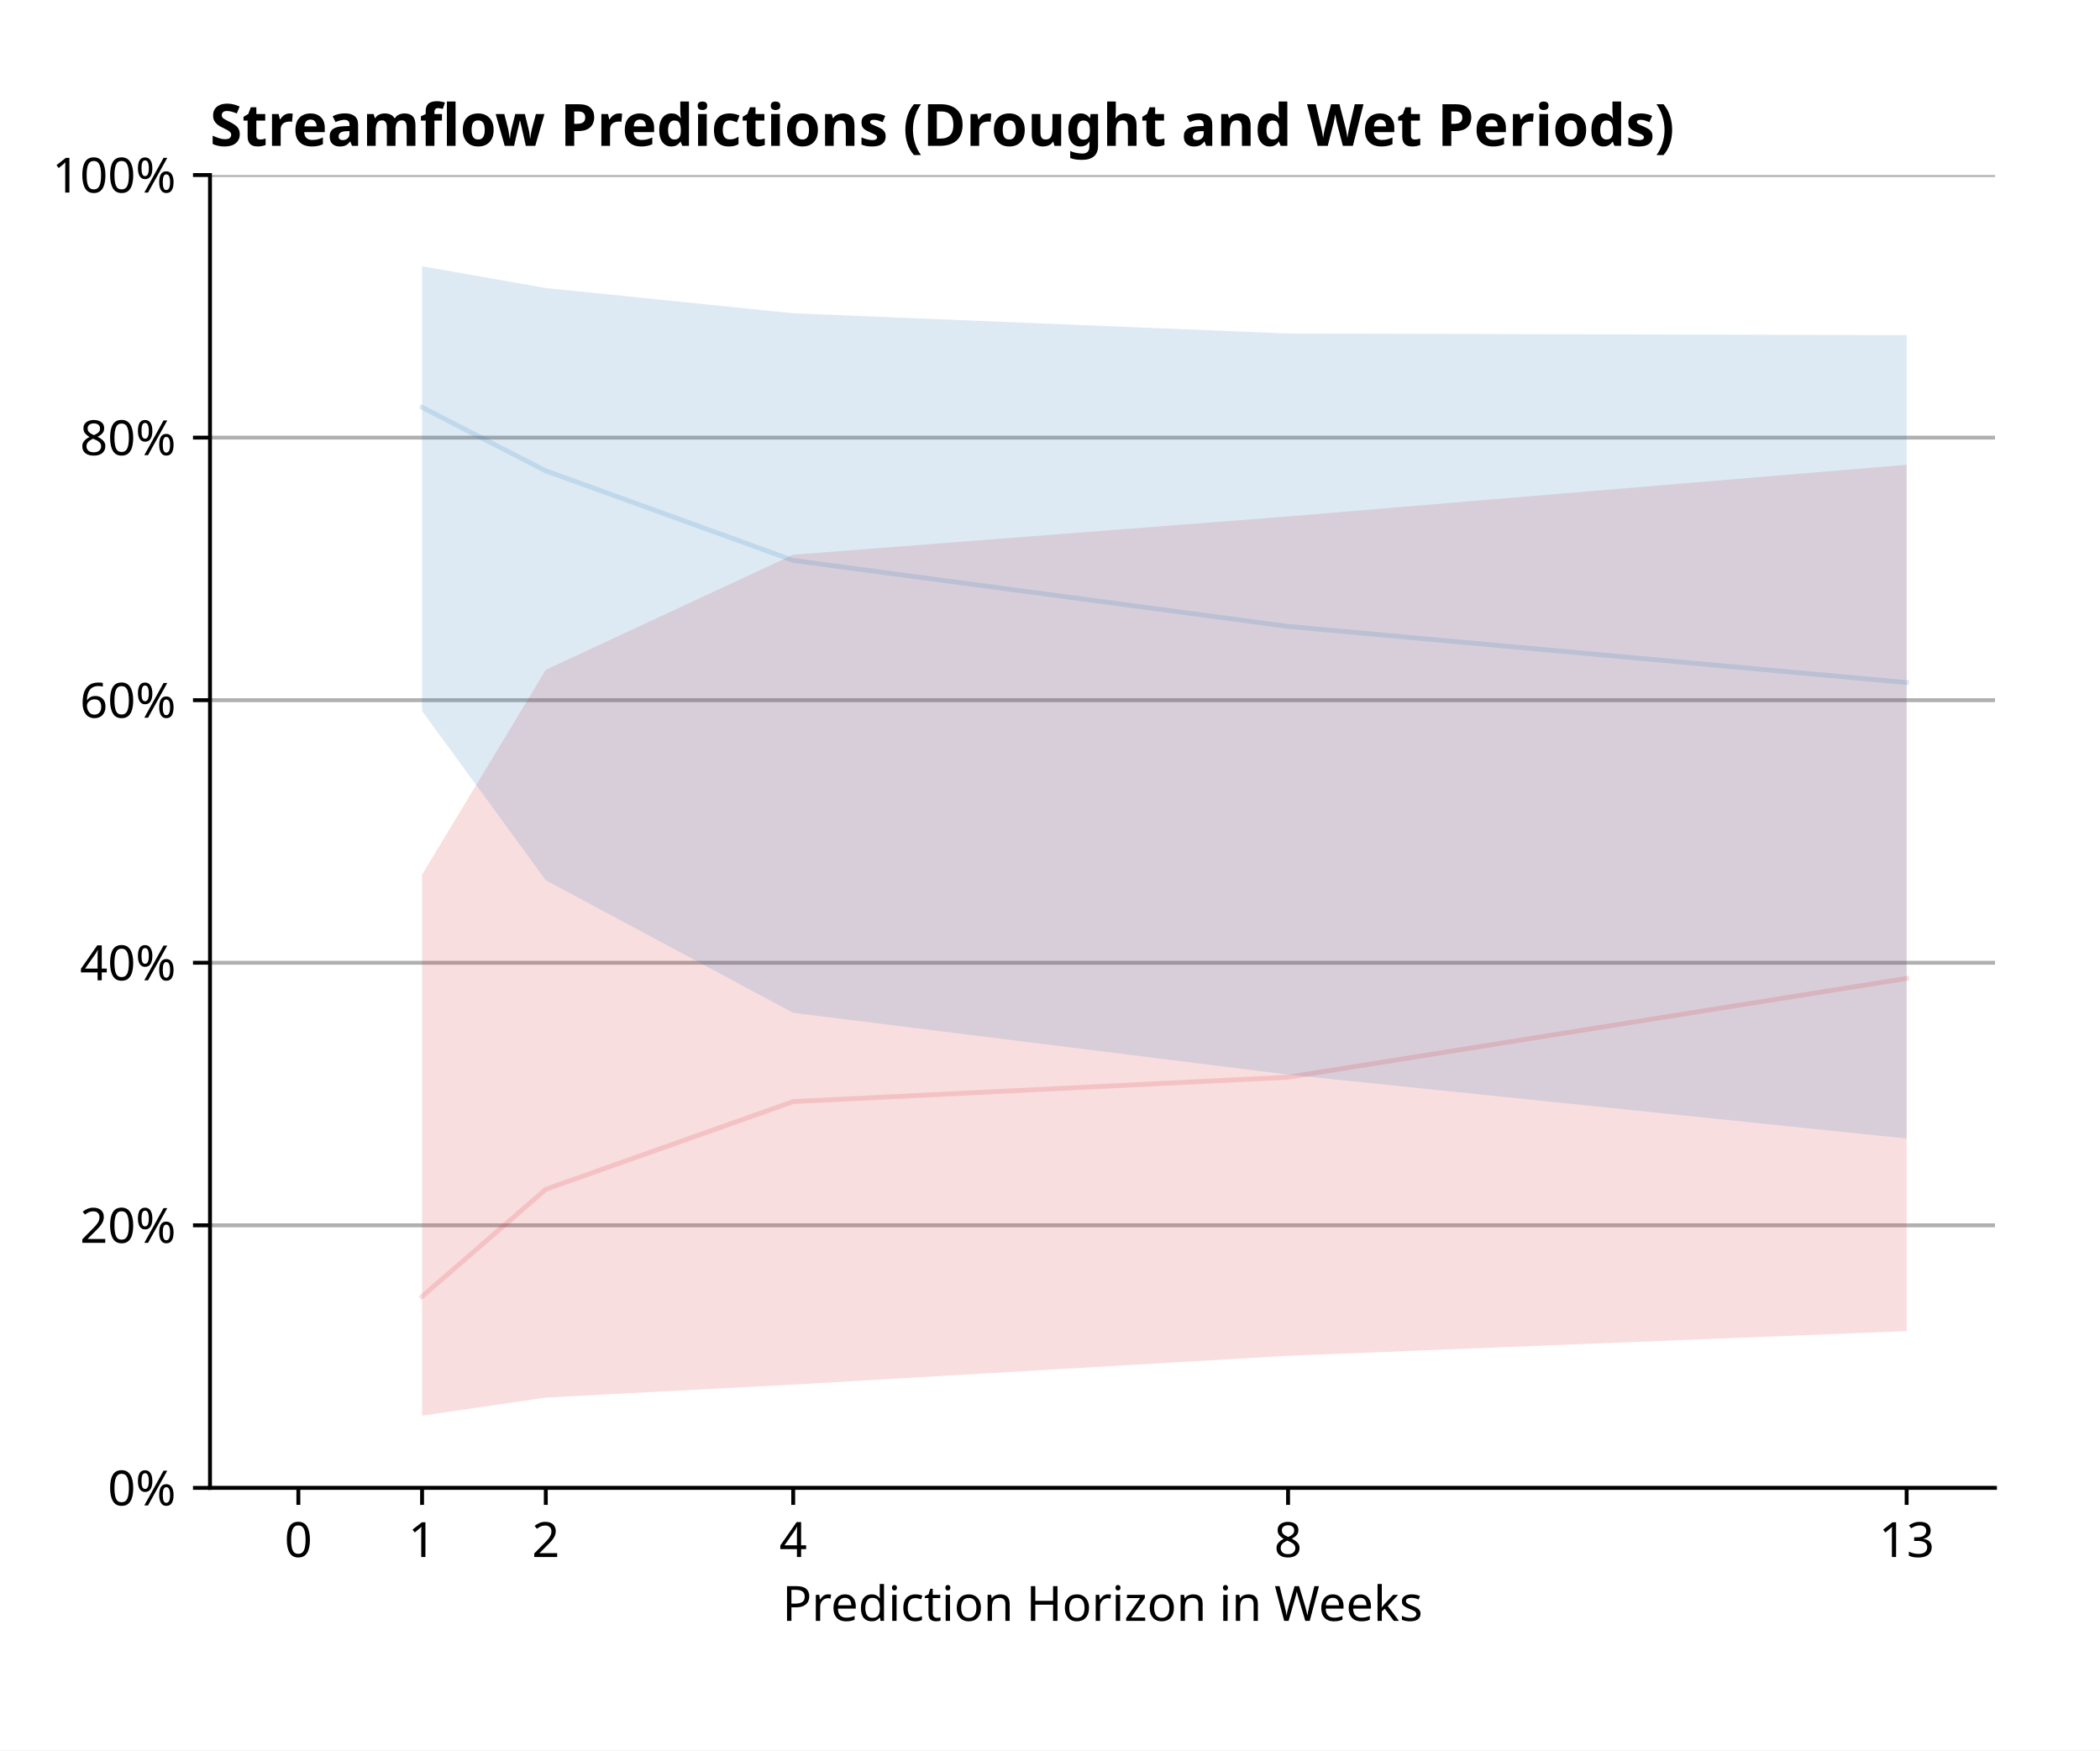
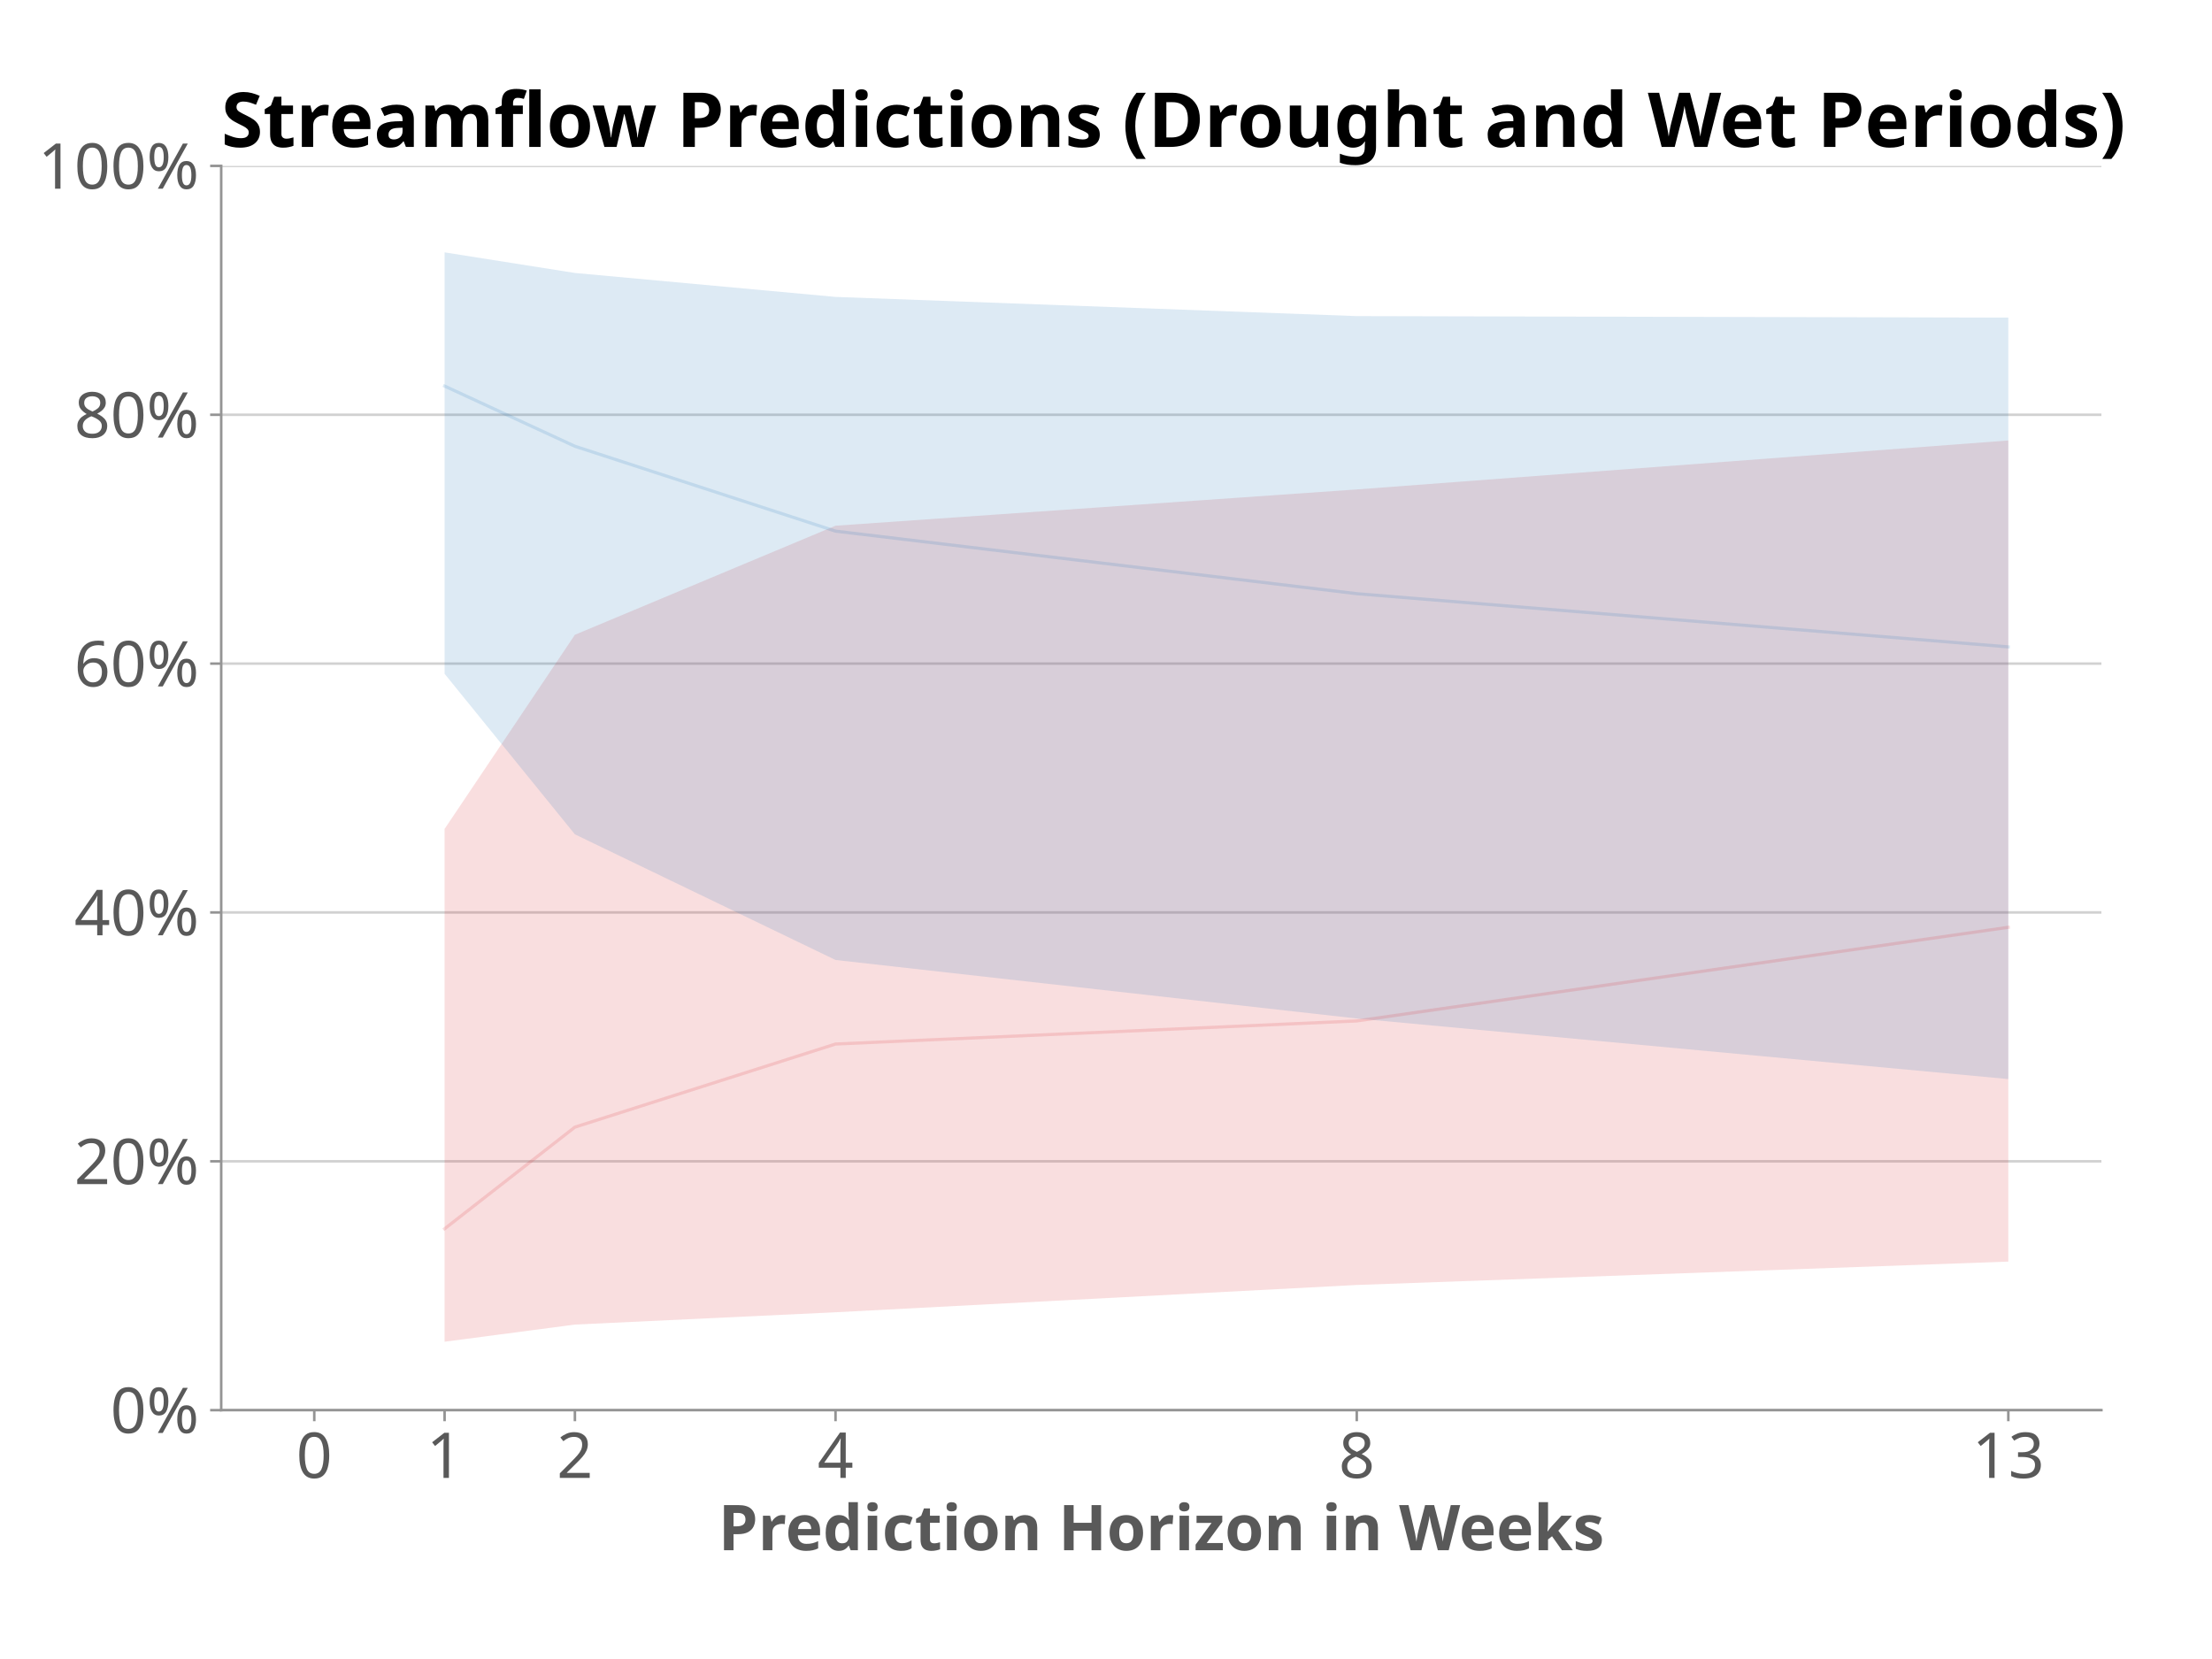
- <svg xmlns="http://www.w3.org/2000/svg" xmlns:xlink="http://www.w3.org/1999/xlink" width="432pt" height="360pt" viewBox="0 0 432 360" version="1.1">
+ <svg xmlns="http://www.w3.org/2000/svg" xmlns:xlink="http://www.w3.org/1999/xlink" width="699.84px" height="524.88px" viewBox="0 0 699.84 524.88" version="1.1">
  <defs>
    <style type="text/css">*{stroke-linejoin: round; stroke-linecap: butt}</style>
  </defs>
-   <g id="figure-lossfunction">
+   <g id="figure-forecast_summary_2">
    <g id="patch_1">
-       <path d="M 0 360  L 432 360  L 432 0  L 0 0  z " style="fill: #ffffff" />
+       <path d="M 0 524.88  L 699.84 524.88  L 699.84 0  L 0 0  z " style="fill: #ffffff" />
    </g>
-     <g id="axis-lossfunction4">
+     <g id="axis-forecast_summary_2">
      <g id="patch_2">
-         <path d="M 43.2 306  L 410.4 306  L 410.4 36  L 43.2 36  z " style="fill: #ffffff" />
+         <path d="M 69.984 446.148  L 664.848 446.148  L 664.848 52.488  L 69.984 52.488  z " style="fill: #ffffff" />
      </g>
      <g id="matplotlib.axis_1">
        <g id="xtick_1">
          <g id="line2d_1">
            <defs>
-               <path id="ma924f30531" d="M 0 0  L 0 3.5  " style="stroke: #000000; stroke-width: 0.8" />
+               <path id="m9fa582b891" d="M 0 0  L 0 3.5  " style="stroke: #949494; stroke-width: 0.8" />
            </defs>
            <g>
-               <use xlink:href="#ma924f30531" x="61.378" y="306" style="stroke: #000000; stroke-width: 0.8" />
+               <use xlink:href="#m9fa582b891" x="99.433" y="446.148" style="fill: #949494; stroke: #949494; stroke-width: 0.8" />
            </g>
          </g>
          <g id="text_1">
-             <text style="font: 10px 'Univers 57 Condensed', sans-serif; text-anchor: middle" x="61.378" y="320.22" transform="rotate(-0 61.37822 320.2203)">0</text>
+             <text style="font-weight: 300; font-size: 20px; font-family: 'Source Sans 3', sans-serif; text-anchor: middle; fill: #595959" x="99.433" y="467.589" transform="rotate(-0 99.43271 467.5886)">0</text>
          </g>
        </g>
        <g id="xtick_2">
          <g id="line2d_2">
            <g>
-               <use xlink:href="#ma924f30531" x="86.828" y="306" style="stroke: #000000; stroke-width: 0.8" />
+               <use xlink:href="#m9fa582b891" x="140.661" y="446.148" style="fill: #949494; stroke: #949494; stroke-width: 0.8" />
            </g>
          </g>
          <g id="text_2">
-             <text style="font: 10px 'Univers 57 Condensed', sans-serif; text-anchor: middle" x="86.828" y="320.22" transform="rotate(-0 86.82772 320.2203)">1</text>
+             <text style="font-weight: 300; font-size: 20px; font-family: 'Source Sans 3', sans-serif; text-anchor: middle; fill: #595959" x="140.661" y="467.589" transform="rotate(-0 140.6609 467.5886)">1</text>
          </g>
        </g>
        <g id="xtick_3">
          <g id="line2d_3">
            <g>
-               <use xlink:href="#ma924f30531" x="112.277" y="306" style="stroke: #000000; stroke-width: 0.8" />
+               <use xlink:href="#m9fa582b891" x="181.889" y="446.148" style="fill: #949494; stroke: #949494; stroke-width: 0.8" />
            </g>
          </g>
          <g id="text_3">
-             <text style="font: 10px 'Univers 57 Condensed', sans-serif; text-anchor: middle" x="112.277" y="320.22" transform="rotate(-0 112.2772 320.2203)">2</text>
+             <text style="font-weight: 300; font-size: 20px; font-family: 'Source Sans 3', sans-serif; text-anchor: middle; fill: #595959" x="181.889" y="467.589" transform="rotate(-0 181.8891 467.5886)">2</text>
          </g>
        </g>
        <g id="xtick_4">
          <g id="line2d_4">
            <g>
-               <use xlink:href="#ma924f30531" x="163.176" y="306" style="stroke: #000000; stroke-width: 0.8" />
+               <use xlink:href="#m9fa582b891" x="264.346" y="446.148" style="fill: #949494; stroke: #949494; stroke-width: 0.8" />
            </g>
          </g>
          <g id="text_4">
-             <text style="font: 10px 'Univers 57 Condensed', sans-serif; text-anchor: middle" x="163.176" y="320.22" transform="rotate(-0 163.1762 320.2203)">4</text>
+             <text style="font-weight: 300; font-size: 20px; font-family: 'Source Sans 3', sans-serif; text-anchor: middle; fill: #595959" x="264.346" y="467.589" transform="rotate(-0 264.3455 467.5886)">4</text>
          </g>
        </g>
        <g id="xtick_5">
          <g id="line2d_5">
            <g>
-               <use xlink:href="#ma924f30531" x="264.974" y="306" style="stroke: #000000; stroke-width: 0.8" />
+               <use xlink:href="#m9fa582b891" x="429.258" y="446.148" style="fill: #949494; stroke: #949494; stroke-width: 0.8" />
            </g>
          </g>
          <g id="text_5">
-             <text style="font: 10px 'Univers 57 Condensed', sans-serif; text-anchor: middle" x="264.974" y="320.22" transform="rotate(-0 264.9743 320.2203)">8</text>
+             <text style="font-weight: 300; font-size: 20px; font-family: 'Source Sans 3', sans-serif; text-anchor: middle; fill: #595959" x="429.258" y="467.589" transform="rotate(-0 429.2583 467.5886)">8</text>
          </g>
        </g>
        <g id="xtick_6">
          <g id="line2d_6">
            <g>
-               <use xlink:href="#ma924f30531" x="392.222" y="306" style="stroke: #000000; stroke-width: 0.8" />
+               <use xlink:href="#m9fa582b891" x="635.399" y="446.148" style="fill: #949494; stroke: #949494; stroke-width: 0.8" />
            </g>
          </g>
          <g id="text_6">
-             <text style="font: 10px 'Univers 57 Condensed', sans-serif; text-anchor: middle" x="392.222" y="320.22" transform="rotate(-0 392.2218 320.2203)">13</text>
+             <text style="font-weight: 300; font-size: 20px; font-family: 'Source Sans 3', sans-serif; text-anchor: middle; fill: #595959" x="635.399" y="467.589" transform="rotate(-0 635.3993 467.5886)">13</text>
          </g>
        </g>
        <g id="text_7">
-           <text style="font: 10px 'Univers 57 Condensed', sans-serif; text-anchor: middle" x="226.8" y="333.35" transform="rotate(-0 226.8 333.35)">Prediction Horizon in Weeks</text>
+           <text style="font-weight: 600; font-size: 20px; font-family: 'Source Sans 3', sans-serif; text-anchor: middle; fill: #595959" x="367.416" y="490.47" transform="rotate(-0 367.416 490.4699)">Prediction Horizon in Weeks</text>
        </g>
      </g>
      <g id="matplotlib.axis_2">
        <g id="ytick_1">
          <g id="line2d_7">
-             <path d="M 43.2 306  L 410.4 306  " clip-path="url(#p7aeed4cf07)" style="fill: none; stroke: #b0b0b0; stroke-width: 0.8; stroke-linecap: square" />
+             <path d="M 69.984 446.148  L 664.848 446.148  " clip-path="url(#p4272ea0dde)" style="fill: none; stroke: #d1d1d1; stroke-width: 0.8; stroke-linecap: square" />
          </g>
          <g id="line2d_8">
            <defs>
-               <path id="mc8b54984f7" d="M 0 0  L -3.5 0  " style="stroke: #000000; stroke-width: 0.8" />
+               <path id="mc6b730da13" d="M 0 0  L -3.5 0  " style="stroke: #949494; stroke-width: 0.8" />
            </defs>
            <g>
-               <use xlink:href="#mc8b54984f7" x="43.2" y="306" style="stroke: #000000; stroke-width: 0.8" />
+               <use xlink:href="#mc6b730da13" x="69.984" y="446.148" style="fill: #949494; stroke: #949494; stroke-width: 0.8" />
            </g>
          </g>
          <g id="text_8">
-             <text style="font: 10px 'Univers 57 Condensed', sans-serif; text-anchor: end" x="36.2" y="309.61" transform="rotate(-0 36.2 309.6102)">0%</text>
+             <text style="font-weight: 300; font-size: 20px; font-family: 'Source Sans 3', sans-serif; text-anchor: end; fill: #595959" x="62.984" y="453.368" transform="rotate(-0 62.984 453.3683)">0%</text>
          </g>
        </g>
        <g id="ytick_2">
          <g id="line2d_9">
-             <path d="M 43.2 252  L 410.4 252  " clip-path="url(#p7aeed4cf07)" style="fill: none; stroke: #b0b0b0; stroke-width: 0.8; stroke-linecap: square" />
+             <path d="M 69.984 367.416  L 664.848 367.416  " clip-path="url(#p4272ea0dde)" style="fill: none; stroke: #d1d1d1; stroke-width: 0.8; stroke-linecap: square" />
          </g>
          <g id="line2d_10">
            <g>
-               <use xlink:href="#mc8b54984f7" x="43.2" y="252" style="stroke: #000000; stroke-width: 0.8" />
+               <use xlink:href="#mc6b730da13" x="69.984" y="367.416" style="fill: #949494; stroke: #949494; stroke-width: 0.8" />
            </g>
          </g>
          <g id="text_9">
-             <text style="font: 10px 'Univers 57 Condensed', sans-serif; text-anchor: end" x="36.2" y="255.61" transform="rotate(-0 36.2 255.6102)">20%</text>
+             <text style="font-weight: 300; font-size: 20px; font-family: 'Source Sans 3', sans-serif; text-anchor: end; fill: #595959" x="62.984" y="374.636" transform="rotate(-0 62.984 374.6363)">20%</text>
          </g>
        </g>
        <g id="ytick_3">
          <g id="line2d_11">
-             <path d="M 43.2 198  L 410.4 198  " clip-path="url(#p7aeed4cf07)" style="fill: none; stroke: #b0b0b0; stroke-width: 0.8; stroke-linecap: square" />
+             <path d="M 69.984 288.684  L 664.848 288.684  " clip-path="url(#p4272ea0dde)" style="fill: none; stroke: #d1d1d1; stroke-width: 0.8; stroke-linecap: square" />
          </g>
          <g id="line2d_12">
            <g>
-               <use xlink:href="#mc8b54984f7" x="43.2" y="198" style="stroke: #000000; stroke-width: 0.8" />
+               <use xlink:href="#mc6b730da13" x="69.984" y="288.684" style="fill: #949494; stroke: #949494; stroke-width: 0.8" />
            </g>
          </g>
          <g id="text_10">
-             <text style="font: 10px 'Univers 57 Condensed', sans-serif; text-anchor: end" x="36.2" y="201.61" transform="rotate(-0 36.2 201.6102)">40%</text>
+             <text style="font-weight: 300; font-size: 20px; font-family: 'Source Sans 3', sans-serif; text-anchor: end; fill: #595959" x="62.984" y="295.904" transform="rotate(-0 62.984 295.9043)">40%</text>
          </g>
        </g>
        <g id="ytick_4">
          <g id="line2d_13">
-             <path d="M 43.2 144  L 410.4 144  " clip-path="url(#p7aeed4cf07)" style="fill: none; stroke: #b0b0b0; stroke-width: 0.8; stroke-linecap: square" />
+             <path d="M 69.984 209.952  L 664.848 209.952  " clip-path="url(#p4272ea0dde)" style="fill: none; stroke: #d1d1d1; stroke-width: 0.8; stroke-linecap: square" />
          </g>
          <g id="line2d_14">
            <g>
-               <use xlink:href="#mc8b54984f7" x="43.2" y="144" style="stroke: #000000; stroke-width: 0.8" />
+               <use xlink:href="#mc6b730da13" x="69.984" y="209.952" style="fill: #949494; stroke: #949494; stroke-width: 0.8" />
            </g>
          </g>
          <g id="text_11">
-             <text style="font: 10px 'Univers 57 Condensed', sans-serif; text-anchor: end" x="36.2" y="147.61" transform="rotate(-0 36.2 147.6102)">60%</text>
+             <text style="font-weight: 300; font-size: 20px; font-family: 'Source Sans 3', sans-serif; text-anchor: end; fill: #595959" x="62.984" y="217.172" transform="rotate(-0 62.984 217.1723)">60%</text>
          </g>
        </g>
        <g id="ytick_5">
          <g id="line2d_15">
-             <path d="M 43.2 90  L 410.4 90  " clip-path="url(#p7aeed4cf07)" style="fill: none; stroke: #b0b0b0; stroke-width: 0.8; stroke-linecap: square" />
+             <path d="M 69.984 131.22  L 664.848 131.22  " clip-path="url(#p4272ea0dde)" style="fill: none; stroke: #d1d1d1; stroke-width: 0.8; stroke-linecap: square" />
          </g>
          <g id="line2d_16">
            <g>
-               <use xlink:href="#mc8b54984f7" x="43.2" y="90" style="stroke: #000000; stroke-width: 0.8" />
+               <use xlink:href="#mc6b730da13" x="69.984" y="131.22" style="fill: #949494; stroke: #949494; stroke-width: 0.8" />
            </g>
          </g>
          <g id="text_12">
-             <text style="font: 10px 'Univers 57 Condensed', sans-serif; text-anchor: end" x="36.2" y="93.61" transform="rotate(-0 36.2 93.61016)">80%</text>
+             <text style="font-weight: 300; font-size: 20px; font-family: 'Source Sans 3', sans-serif; text-anchor: end; fill: #595959" x="62.984" y="138.44" transform="rotate(-0 62.984 138.4403)">80%</text>
          </g>
        </g>
        <g id="ytick_6">
          <g id="line2d_17">
-             <path d="M 43.2 36  L 410.4 36  " clip-path="url(#p7aeed4cf07)" style="fill: none; stroke: #b0b0b0; stroke-width: 0.8; stroke-linecap: square" />
+             <path d="M 69.984 52.488  L 664.848 52.488  " clip-path="url(#p4272ea0dde)" style="fill: none; stroke: #d1d1d1; stroke-width: 0.8; stroke-linecap: square" />
          </g>
          <g id="line2d_18">
            <g>
-               <use xlink:href="#mc8b54984f7" x="43.2" y="36" style="stroke: #000000; stroke-width: 0.8" />
+               <use xlink:href="#mc6b730da13" x="69.984" y="52.488" style="fill: #949494; stroke: #949494; stroke-width: 0.8" />
            </g>
          </g>
          <g id="text_13">
-             <text style="font: 10px 'Univers 57 Condensed', sans-serif; text-anchor: end" x="36.2" y="39.61" transform="rotate(-0 36.2 39.61016)">100%</text>
+             <text style="font-weight: 300; font-size: 20px; font-family: 'Source Sans 3', sans-serif; text-anchor: end; fill: #595959" x="62.984" y="59.708" transform="rotate(-0 62.984 59.70831)">100%</text>
          </g>
        </g>
      </g>
      <g id="drought-forecast-summary-patch">
        <defs>
-           <path id="m00abe111bd" d="M 86.828 -68.847  L 86.828 -180.123  L 112.277 -222.251  L 163.176 -245.921  L 264.974 -253.792  L 392.222 -264.416  L 392.222 -86.237  L 392.222 -86.237  L 264.974 -81.164  L 163.176 -75.24  L 112.277 -72.57  L 86.828 -68.847  z " />
+           <path id="mf61bef13bf" d="M 140.661 -100.378  L 140.661 -262.619  L 181.889 -324.043  L 264.346 -358.553  L 429.258 -370.029  L 635.399 -385.518  L 635.399 -125.734  L 635.399 -125.734  L 429.258 -118.338  L 264.346 -109.7  L 181.889 -105.807  L 140.661 -100.378  z " />
        </defs>
-         <g clip-path="url(#p7aeed4cf07)">
-           <use xlink:href="#m00abe111bd" x="0" y="360" style="fill: #d62728; fill-opacity: 0.15" />
+         <g clip-path="url(#p4272ea0dde)">
+           <use xlink:href="#mf61bef13bf" x="0" y="524.88" style="fill: #d62728; fill-opacity: 0.15" />
        </g>
      </g>
      <g id="wet-forecast-summary-patch">
        <defs>
-           <path id="m232ad71bbc" d="M 86.828 -213.787  L 86.828 -305.235  L 112.277 -300.768  L 163.176 -295.571  L 264.974 -291.406  L 392.222 -291.079  L 392.222 -125.844  L 392.222 -125.844  L 264.974 -138.987  L 163.176 -151.689  L 112.277 -178.951  L 86.828 -213.787  z " />
+           <path id="ma9d17123a0" d="M 140.661 -311.702  L 140.661 -445.033  L 181.889 -438.52  L 264.346 -430.943  L 429.258 -424.87  L 635.399 -424.394  L 635.399 -183.481  L 635.399 -183.481  L 429.258 -202.643  L 264.346 -221.162  L 181.889 -260.911  L 140.661 -311.702  z " />
        </defs>
-         <g clip-path="url(#p7aeed4cf07)">
-           <use xlink:href="#m232ad71bbc" x="0" y="360" style="fill: #1f77b4; fill-opacity: 0.15" />
+         <g clip-path="url(#p4272ea0dde)">
+           <use xlink:href="#ma9d17123a0" x="0" y="524.88" style="fill: #1f77b4; fill-opacity: 0.15" />
        </g>
      </g>
      <g id="drought-forecast-summary-line">
-         <path d="M 86.828 266.643  L 112.277 244.585  L 163.176 226.552  L 264.974 221.541  L 392.222 201.221  " clip-path="url(#p7aeed4cf07)" style="fill: none; stroke: #d62728; stroke-opacity: 0.15; stroke-linecap: square" />
+         <path d="M 140.661 388.765  L 181.889 356.605  L 264.346 330.312  L 429.258 323.006  L 635.399 293.38  " clip-path="url(#p4272ea0dde)" style="fill: none; stroke: #d62728; stroke-opacity: 0.15; stroke-linecap: square" />
      </g>
      <g id="wet-forecast-summary-line">
-         <path d="M 86.828 83.775  L 112.277 96.837  L 163.176 115.256  L 264.974 128.828  L 392.222 140.373  " clip-path="url(#p7aeed4cf07)" style="fill: none; stroke: #1f77b4; stroke-opacity: 0.15; stroke-linecap: square" />
+         <path d="M 140.661 122.144  L 181.889 141.188  L 264.346 168.043  L 429.258 187.832  L 635.399 204.664  " clip-path="url(#p4272ea0dde)" style="fill: none; stroke: #1f77b4; stroke-opacity: 0.15; stroke-linecap: square" />
      </g>
      <g id="patch_3">
-         <path d="M 43.2 306  L 43.2 36  " style="fill: none; stroke: #000000; stroke-width: 0.8; stroke-linejoin: miter; stroke-linecap: square" />
+         <path d="M 69.984 446.148  L 69.984 52.488  " style="fill: none; stroke: #949494; stroke-width: 0.8; stroke-linejoin: miter; stroke-linecap: square" />
      </g>
      <g id="patch_4">
-         <path d="M 43.2 306  L 410.4 306  " style="fill: none; stroke: #000000; stroke-width: 0.8; stroke-linejoin: miter; stroke-linecap: square" />
+         <path d="M 69.984 446.148  L 664.848 446.148  " style="fill: none; stroke: #949494; stroke-width: 0.8; stroke-linejoin: miter; stroke-linecap: square" />
      </g>
      <g id="text_14">
-         <text style="font: 700 12px 'Univers 57 Condensed', sans-serif; text-anchor: start" x="43.2" y="30" transform="rotate(-0 43.2 30)">Streamflow Predictions (Drought and Wet Periods)</text>
+         <text style="font-weight: 800; font-size: 24px; font-family: 'Source Sans 3', sans-serif; text-anchor: start" x="69.984" y="46.488" transform="rotate(-0 69.984 46.488)">Streamflow Predictions (Drought and Wet Periods)</text>
      </g>
    </g>
  </g>
  <defs>
-     <clipPath id="p7aeed4cf07">
-       <rect x="43.2" y="36" width="367.2" height="270" />
+     <clipPath id="p4272ea0dde">
+       <rect x="69.984" y="52.488" width="594.864" height="393.66" />
    </clipPath>
  </defs>
</svg>
